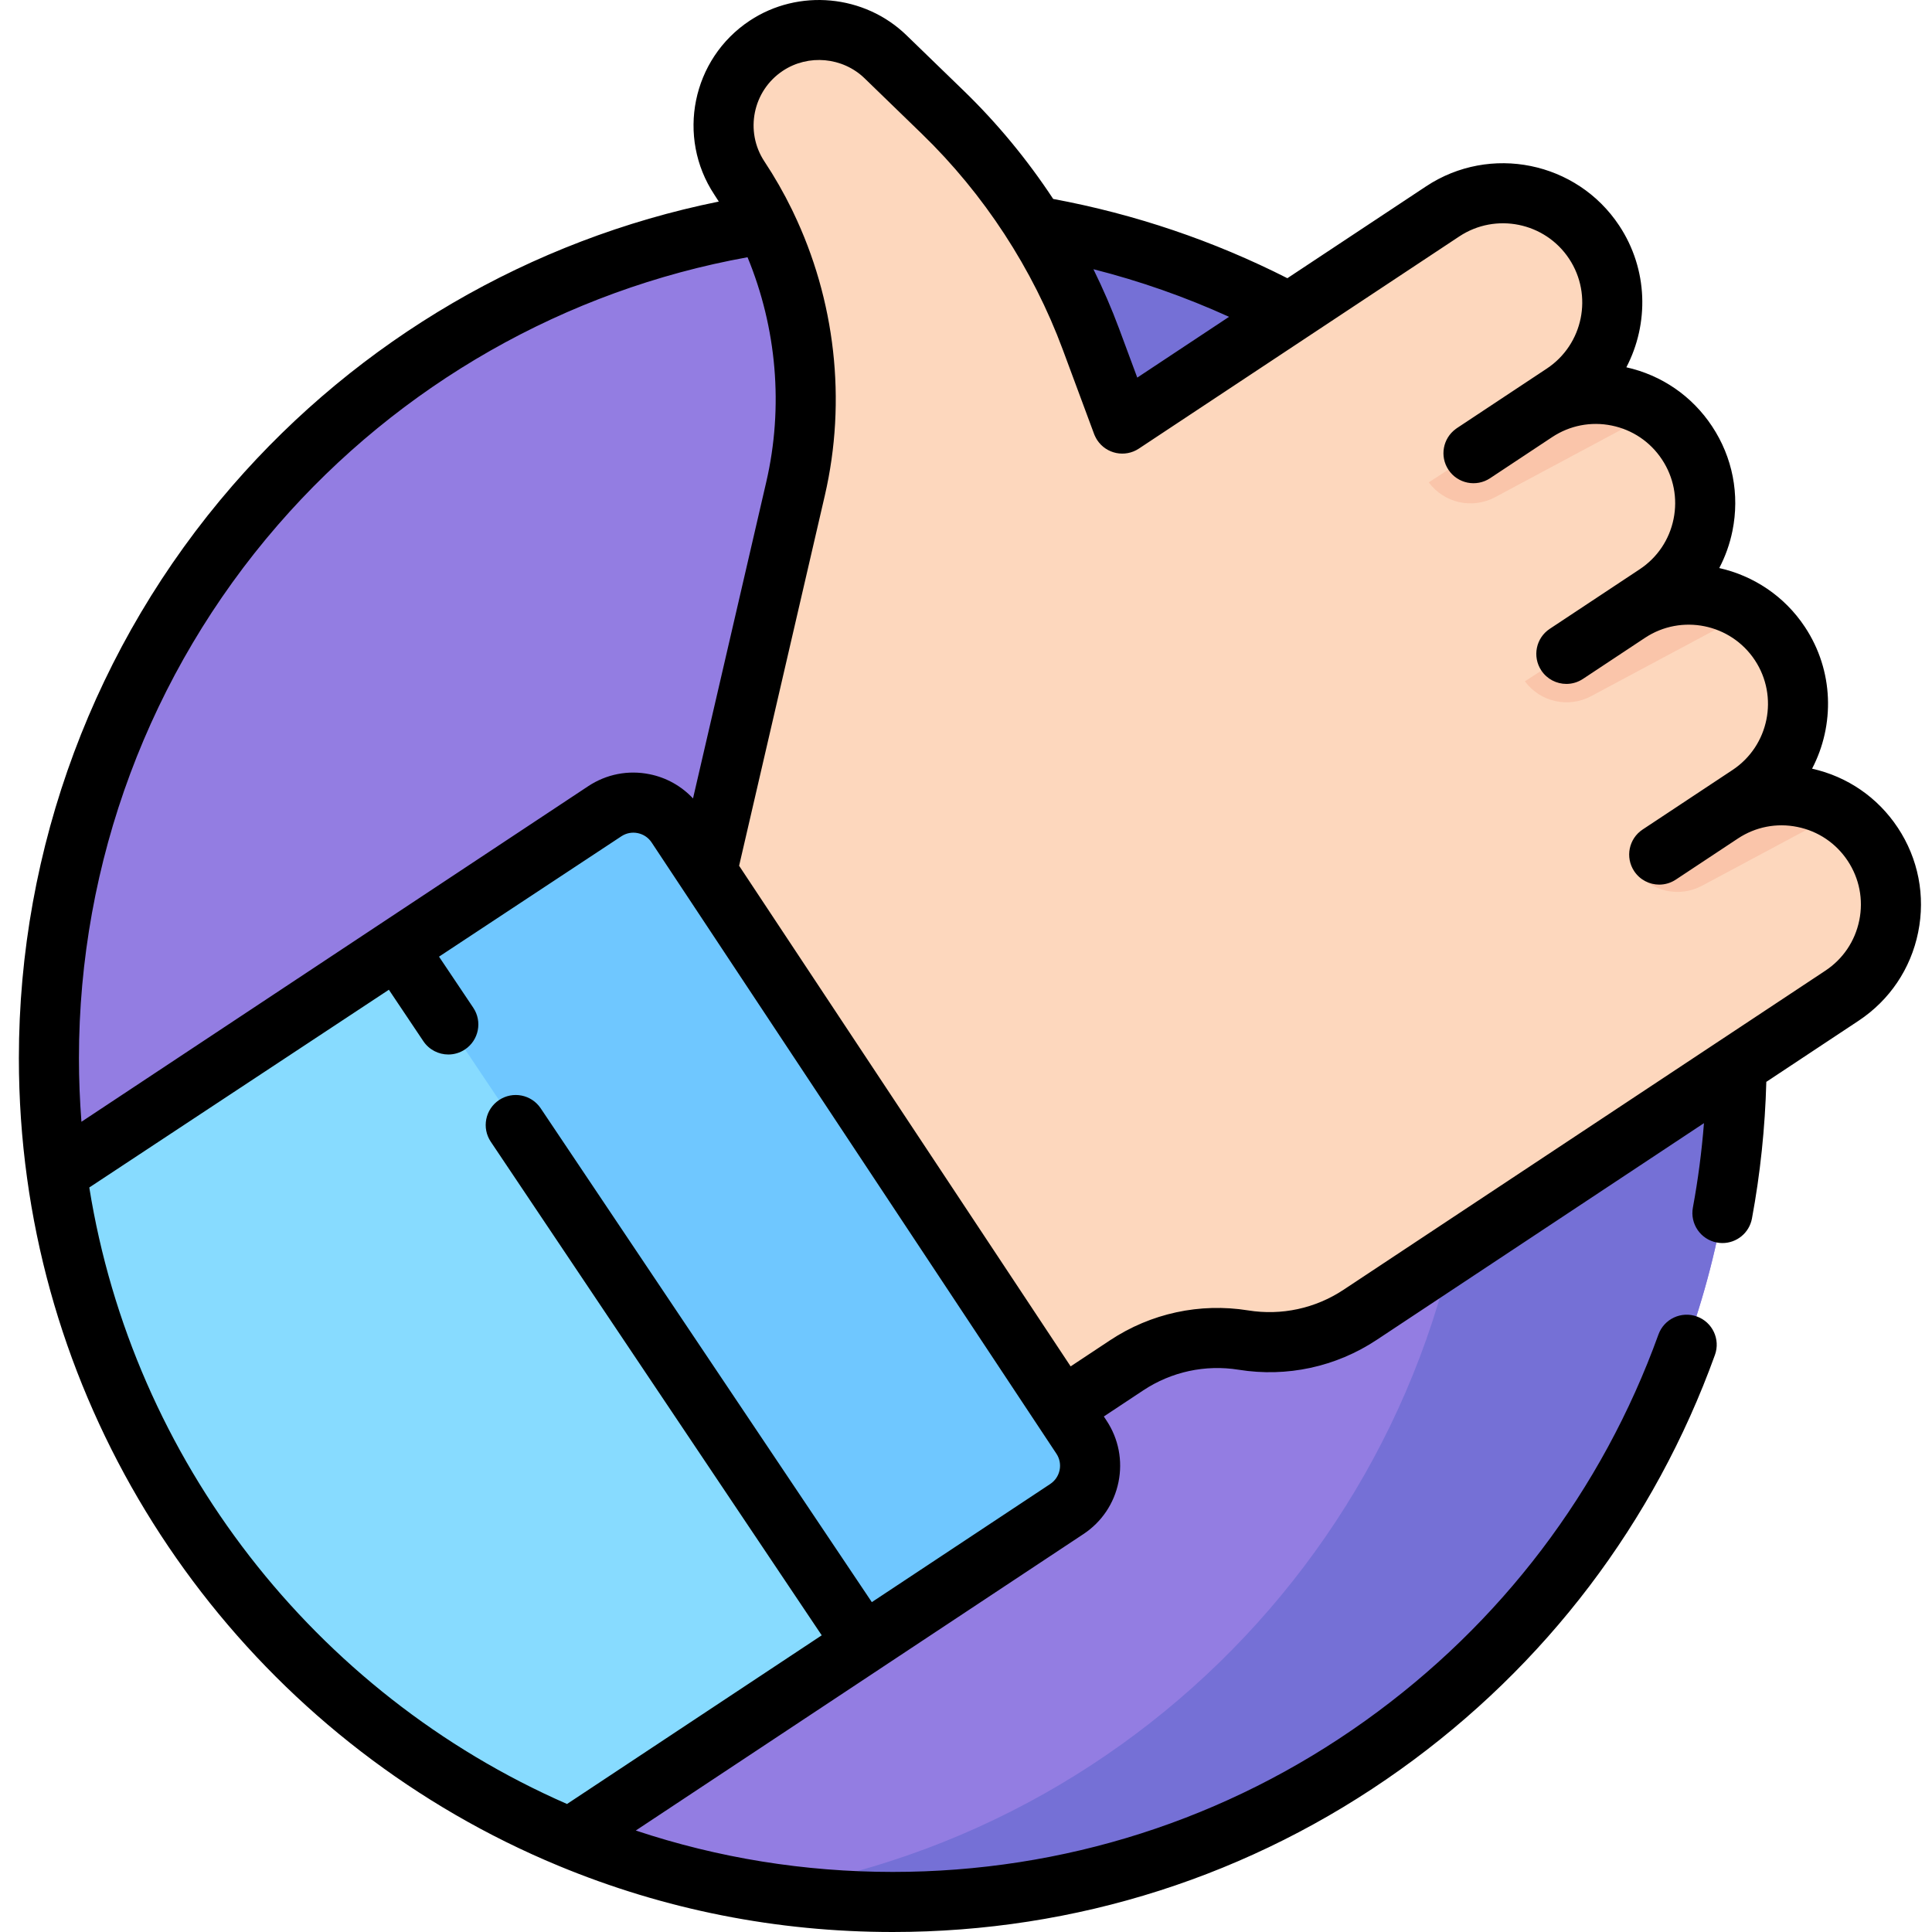
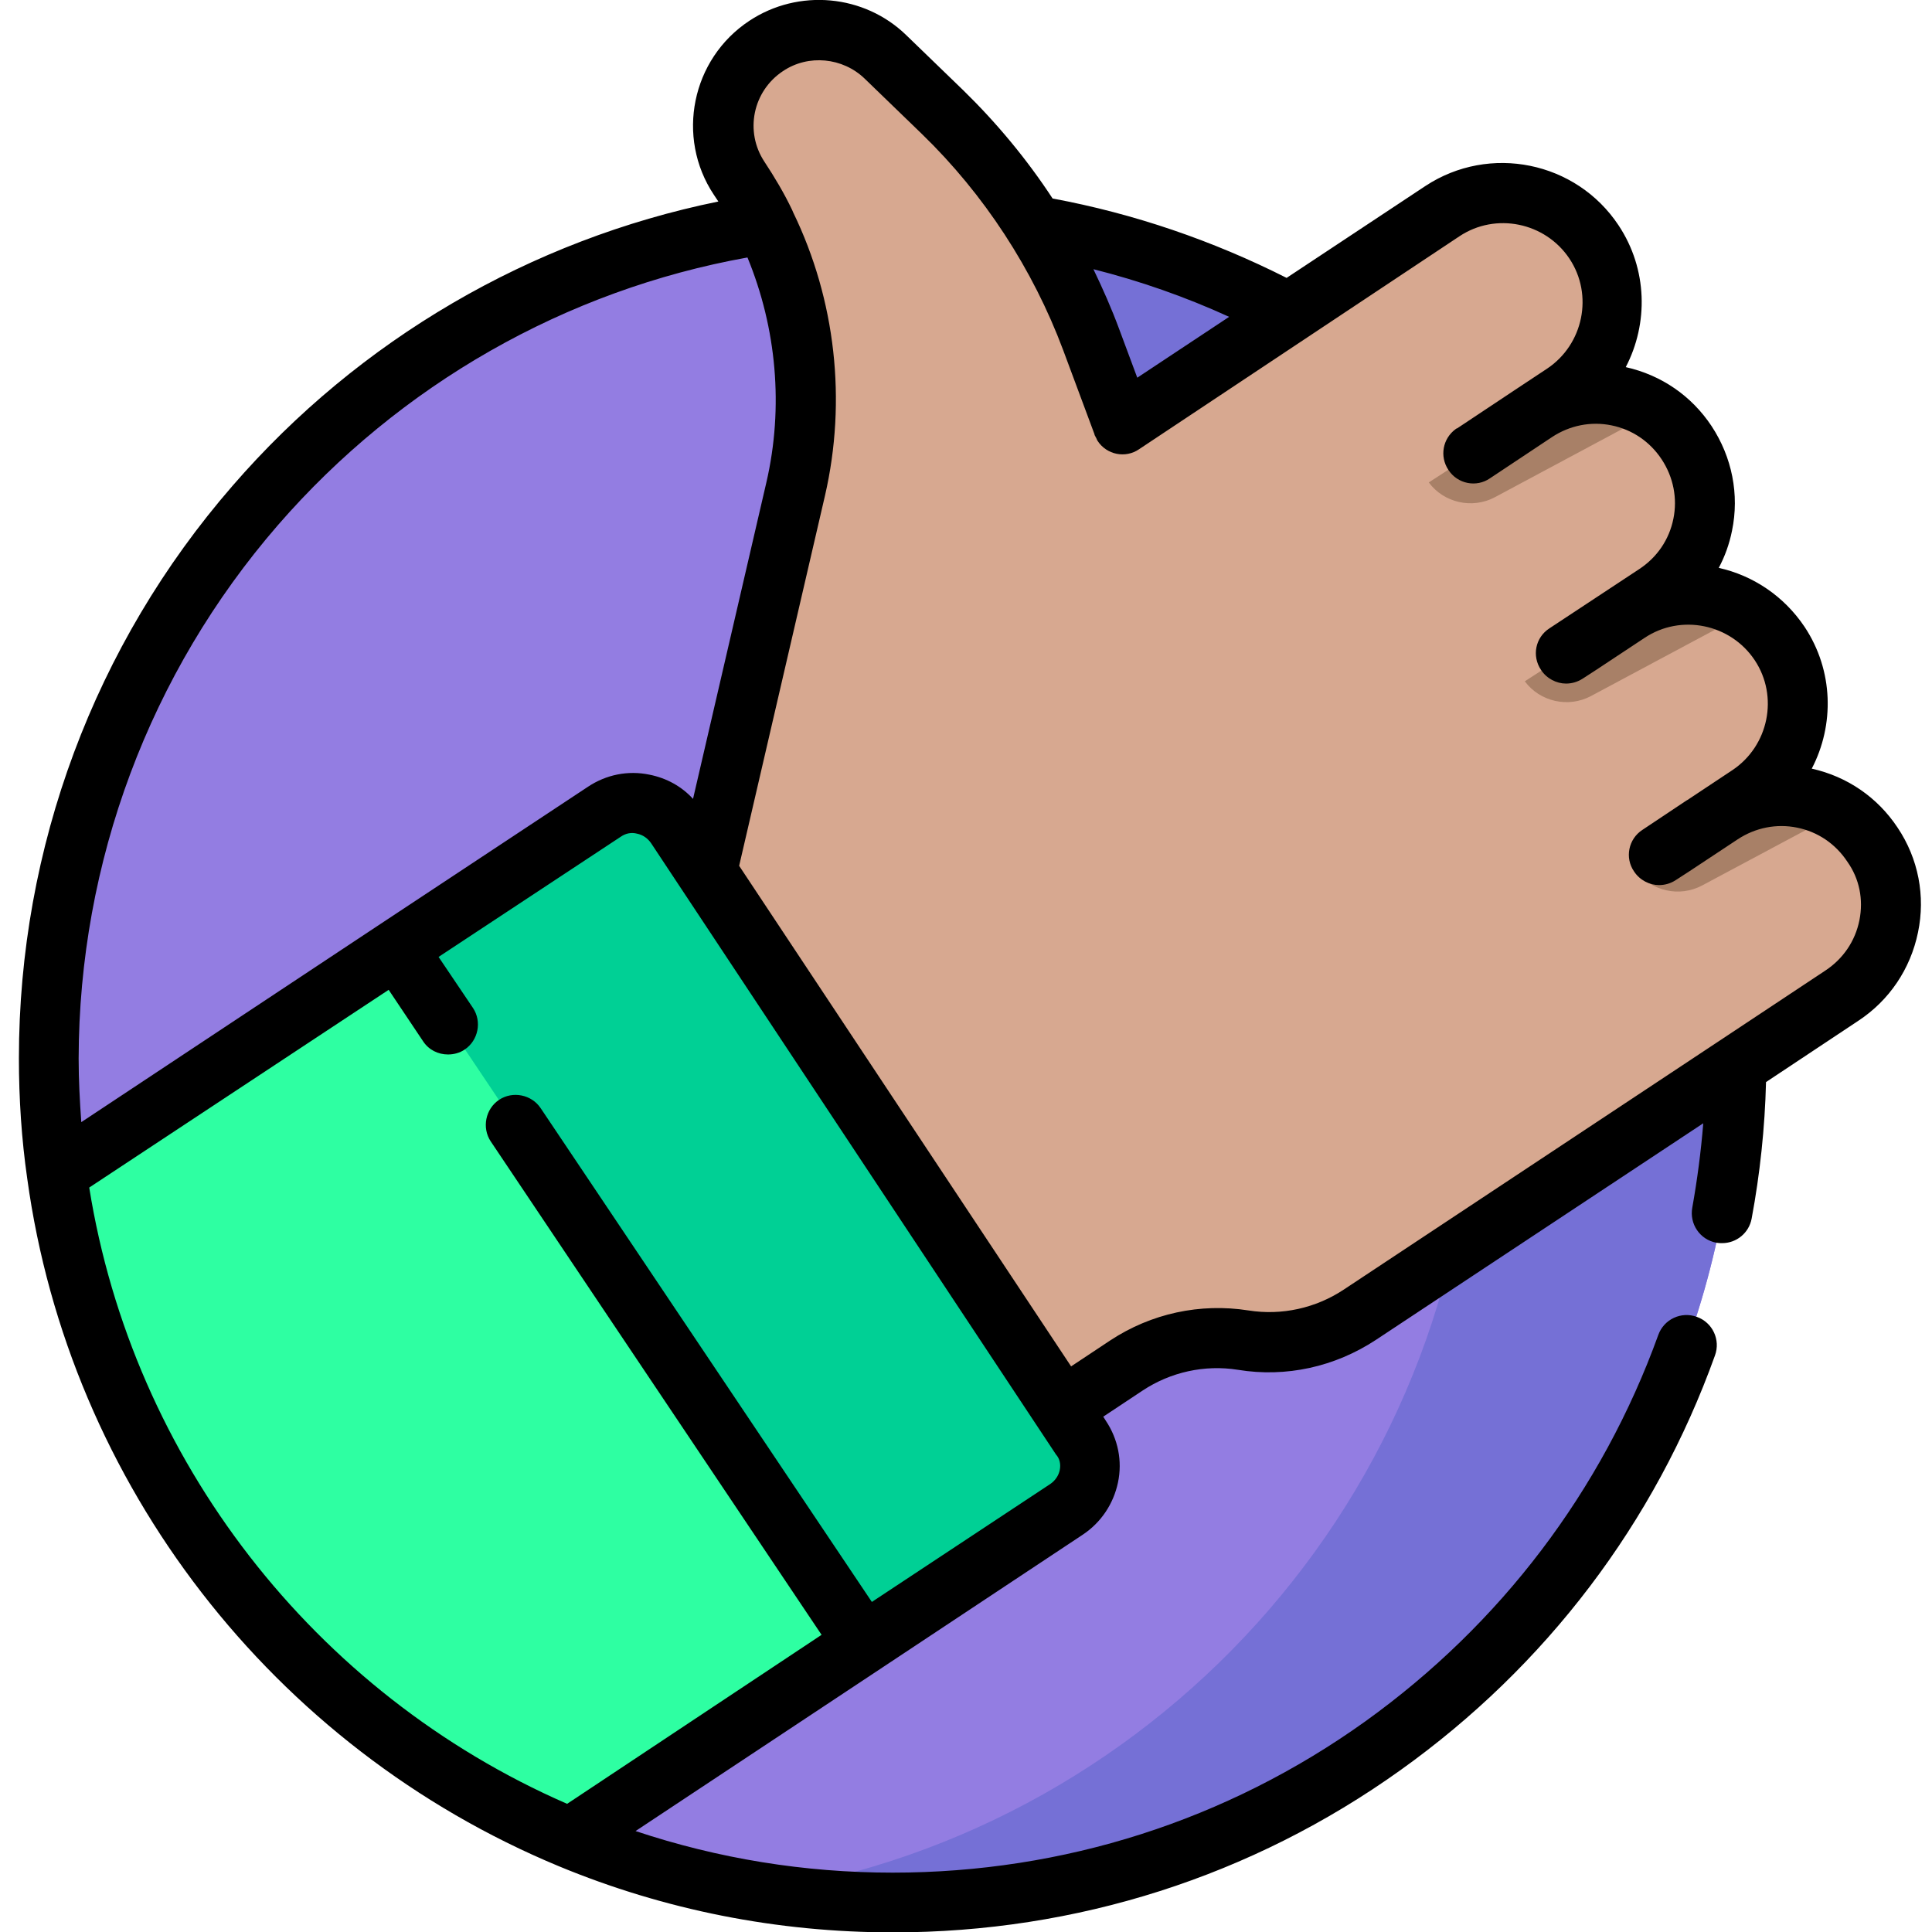
- <svg xmlns="http://www.w3.org/2000/svg" height="511pt" viewBox="-4 0 511 512" width="511pt">
-   <path d="m455.723 280.414c0 123.504-100.133 223.625-223.637 223.625-30.297 0-59.18-6.023-85.52-16.945-72.004-29.824-125.039-96.176-136.004-175.945-1.391-10.043-2.102-20.309-2.102-30.734 0-123.516 100.121-223.637 223.625-223.637 123.504 0 223.637 100.121 223.637 223.637zm0 0" fill="#937de2" />
-   <path d="m232.086 56.777c-11.824 0-23.43.926-34.758 2.691 107 16.699 188.883 109.254 188.883 220.945 0 111.676-81.875 204.227-188.863 220.93 11.32 1.766 22.918 2.695 34.738 2.695 123.504 0 223.637-100.121 223.637-223.625 0-123.516-100.133-223.637-223.637-223.637zm0 0" fill="#7570d6" />
-   <path d="m483.641 263.879-127.703 84.562c-9.098 6.027-20.117 8.418-30.891 6.695-10.797-1.719-21.844.641-30.965 6.68l-17.09 11.324-95.707-141.074 23.48-101.441c1.828-7.895 2.73-15.898 2.73-23.871 0-20.625-6.031-40.984-17.602-58.461-2.844-4.297-4.203-9.16-4.203-13.957 0-8.207 3.98-16.254 11.336-21.125 9.914-6.57 23.055-5.348 31.59 2.93l15.211 14.734c17.398 16.879 30.816 37.43 39.246 60.156l8.25 22.207 84.941-56.121c13.566-8.98 31.922-5.055 40.582 8.84 8.355 13.387 4.066 31.074-9.098 39.789-.16.105-.168.273-.117.402.074.137.234.234.414.16 3.355-1.297 6.867-1.922 10.352-1.922 5.559 0 11.07 1.602 15.785 4.648 3.246 2.102 6.121 4.895 8.395 8.32 4.383 6.625 5.691 14.395 4.258 21.613-2.254 11.379-10.52 17.238-12.145 18.344-.277.191-.352.57-.16.859 0 .012.012.02.023.02.18.258.551.332.816.16 2.312-.562 4.668-.828 7.027-.828 5.75 0 11.473 1.637 16.336 4.734 3.289 2.102 6.199 4.883 8.449 8.289 8.832 13.332 5.18 31.305-8.164 40.137-.328.223-.656.445-.984.656-.191.152-.246.395-.148.566.02.039.062.082.105.105.148.117.383.125.574-.023 8.289-2.824 17.312-1.539 24.574 3.164 3.344 2.145 6.305 5.031 8.648 8.578 8.832 13.348 5.184 31.316-8.148 40.148zm0 0" fill="#fdd7bd" />
-   <path d="m278.215 399.914-53.871 35.676-77.777 51.508c-72.004-29.828-125.039-96.176-136.004-175.949l90.262-59.773 54.945-36.387c6.324-4.195 14.859-2.453 19.051 3.883l107.277 161.977c4.195 6.34 2.453 14.863-3.883 19.066zm0 0" fill="#87dbff" />
-   <path d="m278.215 399.914-53.871 35.676-123.52-184.215 54.945-36.387c6.324-4.195 14.859-2.453 19.051 3.883l107.277 161.977c4.195 6.34 2.453 14.863-3.883 19.066zm0 0" fill="#6fc7ff" />
-   <g fill="#fac5aa">
-     <path d="m434.184 109.035-42.492 22.738c-6.031 3.219-13.504 1.539-17.559-3.949l33.5-21.676c.074.141.234.234.414.16 3.355-1.297 6.867-1.922 10.352-1.922 5.562 0 11.07 1.605 15.785 4.648zm0 0" />
-     <path d="m458.734 162.262-41.566 22.227c-6.031 3.227-13.504 1.551-17.559-3.938l33.5-21.676 1.445-.68c.18.258.551.332.816.16 2.316-.562 4.672-.828 7.027-.828 5.754 0 11.477 1.633 16.336 4.734zm0 0" />
-     <path d="m483.141 215.156-36.613 19.586c-6.016 3.215-13.492 1.539-17.555-3.949l29.02-18.777c.148.117.383.125.574-.023 8.289-2.824 17.312-1.539 24.574 3.164zm0 0" />
+ <svg xmlns="http://www.w3.org/2000/svg" version="1.1" id="Layer_1" x="0px" y="0px" viewBox="0 0 511 511" style="enable-background:new 0 0 511 511;" xml:space="preserve">
+   <style type="text/css">
+ 	.st0{fill:#937DE2;}
+ 	.st1{fill:#7570D6;}
+ 	.st2{fill:#D7A890;}
+ 	.st3{fill:#2EFFA2;}
+ 	.st4{fill:#00D095;}
+ 	.st5{fill:#A88067;}
+ </style>
+   <path class="st0" d="M459.3,279.9c0,123.3-99.9,223.2-223.2,223.2c-30.2,0-59.1-6-85.4-16.9C78.9,456.4,26,390.2,15,310.5  c-1.4-10-2.1-20.3-2.1-30.7c0-123.3,99.9-223.2,223.2-223.2S459.3,156.6,459.3,279.9z" />
+   <path class="st1" d="M236.1,56.7c-11.8,0-23.4,0.9-34.7,2.7c106.8,16.7,188.5,109,188.5,220.5c0,111.5-81.7,203.8-188.5,220.5  c11.3,1.8,22.9,2.7,34.7,2.7c123.3,0,223.2-99.9,223.2-223.2C459.3,156.6,359.4,56.7,236.1,56.7z" />
+   <path class="st2" d="M487.2,263.4l-127.5,84.4c-9.1,6-20.1,8.4-30.8,6.7c-10.8-1.7-21.8,0.6-30.9,6.7l-17.1,11.3l-95.5-140.8  l23.4-101.2c1.8-7.9,2.7-15.9,2.7-23.8c0-20.6-6-40.9-17.6-58.3c-2.8-4.3-4.2-9.1-4.2-13.9c0-8.2,4-16.2,11.3-21.1  c9.9-6.6,23-5.3,31.5,2.9l15.2,14.7c17.4,16.8,30.8,37.4,39.2,60l8.2,22.2L380,57c13.5-9,31.9-5,40.5,8.8c8.3,13.4,4.1,31-9.1,39.7  c-0.2,0.1-0.2,0.3-0.1,0.4c0.1,0.1,0.2,0.2,0.4,0.2c3.3-1.3,6.9-1.9,10.3-1.9c5.5,0,11,1.6,15.8,4.6c3.2,2.1,6.1,4.9,8.4,8.3  c4.4,6.6,5.7,14.4,4.2,21.6c-2.2,11.4-10.5,17.2-12.1,18.3c-0.3,0.2-0.4,0.6-0.2,0.9c0,0,0,0,0,0c0.2,0.3,0.5,0.3,0.8,0.2  c2.3-0.6,4.7-0.8,7-0.8c5.7,0,11.5,1.6,16.3,4.7c3.3,2.1,6.2,4.9,8.4,8.3c8.8,13.3,5.2,31.2-8.1,40.1c-0.3,0.2-0.7,0.4-1,0.7  c-0.2,0.2-0.2,0.4-0.1,0.6c0,0,0.1,0.1,0.1,0.1c0.1,0.1,0.4,0.1,0.6,0c8.3-2.8,17.3-1.5,24.5,3.2c3.3,2.1,6.3,5,8.6,8.6  C504.1,236.6,500.5,254.5,487.2,263.4z" />
+   <path class="st3" d="M282.2,399.1l-53.8,35.6l-77.6,51.4C78.9,456.4,26,390.2,15,310.5l90.1-59.7l54.8-36.3c6.3-4.2,14.8-2.4,19,3.9  L286,380.1C290.2,386.4,288.5,394.9,282.2,399.1z" />
+   <path class="st4" d="M282.2,399.1l-53.8,35.6L105.1,250.9l54.8-36.3c6.3-4.2,14.8-2.4,19,3.9L286,380.1  C290.2,386.4,288.5,394.9,282.2,399.1z" />
+   <g>
+     <path class="st5" d="M437.8,108.8l-42.4,22.7c-6,3.2-13.5,1.5-17.5-3.9l33.4-21.6c0.1,0.1,0.2,0.2,0.4,0.2   c3.3-1.3,6.9-1.9,10.3-1.9C427.6,104.2,433.1,105.8,437.8,108.8z" />
+     <path class="st5" d="M462.3,161.9l-41.5,22.2c-6,3.2-13.5,1.5-17.5-3.9l33.4-21.6l1.4-0.7c0.2,0.3,0.5,0.3,0.8,0.2   c2.3-0.6,4.7-0.8,7-0.8C451.8,157.2,457.5,158.8,462.3,161.9z" />
+     <path class="st5" d="M486.7,214.7l-36.5,19.5c-6,3.2-13.5,1.5-17.5-3.9l29-18.7c0.1,0.1,0.4,0.1,0.6,0   C470.4,208.8,479.4,210,486.7,214.7z" />
  </g>
-   <path d="m498.43 219.34c-5.309-8.016-13.355-13.539-22.711-15.633 6.035-11.543 5.789-25.945-1.898-37.551-5.469-8.262-13.719-13.598-22.699-15.617 1.602-3.055 2.785-6.352 3.492-9.828 1.961-9.668.047-19.52-5.402-27.742-5.309-8.02-13.355-13.543-22.711-15.633 6.035-11.543 5.789-25.945-1.898-37.555-11.238-16.973-34.199-21.641-51.176-10.398l-36.758 24.344c-19.594-9.938-40.434-16.988-62.062-21.004-6.836-10.379-14.785-20.027-23.684-28.652l-15.207-14.738c-11.137-10.797-28.602-12.418-41.531-3.852-15.297 10.129-19.5 30.816-9.371 46.113.398.605.789 1.215 1.176 1.824-49.848 10.086-95.277 36.539-128.902 75.301-36.488 42.066-56.586 95.941-56.586 151.699 0 10.688.73 21.395 2.176 31.816 11.137 81.02 65.105 150.84 140.84 182.219 28.086 11.641 57.887 17.547 88.562 17.547 48.582 0 95.086-14.879 134.488-43.023 38.547-27.539 67.387-65.543 83.406-109.902 1.496-4.133-.648-8.699-4.781-10.191-4.137-1.492-8.699.648-10.191 4.785-14.918 41.309-41.781 76.699-77.691 102.352-36.684 26.207-79.988 40.059-125.23 40.059-23.391 0-46.23-3.691-68.09-10.973l64.773-42.895c.004-.004.008-.004.012-.008.004 0 .004-.004.008-.008l53.832-35.648h.004c4.832-3.203 8.133-8.094 9.289-13.777 1.156-5.684.031-11.48-3.172-16.312l-.711-1.078 10.457-6.926c7.461-4.941 16.434-6.879 25.27-5.461 12.793 2.055 25.785-.758 36.582-7.91l86.734-57.438c-.594 7.523-1.57 15.004-2.934 22.359-.805 4.324 2.051 8.48 6.375 9.281.488.094.98.137 1.461.137 3.762 0 7.105-2.68 7.816-6.512 2.207-11.871 3.477-24.031 3.805-36.207l24.441-16.188c8.223-5.445 13.836-13.77 15.797-23.434 1.965-9.668.047-19.52-5.398-27.742zm-177.219-135.379-24.324 16.109-4.789-12.902c-2-5.383-4.293-10.66-6.832-15.824 12.34 3.129 24.355 7.348 35.945 12.617zm-252.098 55.191c32.316-37.254 76.336-62.297 124.492-70.98 7.727 18.719 9.578 39.633 4.961 59.566l-19.41 83.855c-3.051-3.258-7.012-5.504-11.473-6.41-5.688-1.16-11.48-.031-16.312 3.172l-54.98 36.406c-.004 0-.004 0-.008.004 0 0-.004 0-.004.004l-79.297 52.512c-.434-5.594-.66-11.23-.66-16.863 0-51.922 18.715-102.094 52.691-141.266zm207.191 250.441c-.309 1.516-1.191 2.824-2.484 3.68h.004l-47.281 31.309-87.754-130.871c-2.449-3.652-7.395-4.625-11.047-2.176-3.648 2.449-4.625 7.391-2.176 11.043l87.699 130.797-67.496 44.699c-67.07-29.336-115.066-91.289-126.605-163.379l79.391-52.402 9.137 13.633c1.539 2.289 4.055 3.527 6.621 3.527 1.523 0 3.066-.434 4.426-1.348 3.652-2.449 4.629-7.395 2.18-11.047l-9.074-13.535 48.32-31.895c1.285-.855 2.828-1.152 4.344-.844 1.516.309 2.824 1.191 3.68 2.48l107.273 161.984c.852 1.285 1.152 2.828.844 4.344zm211.922-145.684c-1.117 5.5-4.309 10.234-8.988 13.332l-27.941 18.504c-.008.004-.016.012-.027.016l-99.73 66.047c-7.461 4.941-16.434 6.883-25.27 5.461-12.789-2.051-25.781.758-36.582 7.91l-10.457 6.926-87.859-132.668 22.711-98.105c5.848-25.273 2.766-51.895-8.375-75.086-.102-.242-.211-.477-.336-.707-2.141-4.383-4.57-8.637-7.285-12.738-5.281-7.977-3.09-18.762 4.891-24.047 6.742-4.465 15.852-3.621 21.656 2.008l15.207 14.742c16.449 15.949 29.359 35.73 37.328 57.207l8.281 22.309c.016.043.031.078.047.117.02.051.043.105.062.156.059.137.113.262.172.367.16.336.336.668.547.984 2.43 3.668 7.367 4.672 11.031 2.242l84.91-56.227c9.656-6.395 22.715-3.742 29.109 5.914s3.742 22.715-5.914 29.109l-7.371 4.883s-.004 0-.008.004l-16.441 10.891c-.023.016-.039.031-.062.043-.094.066-.184.129-.258.191-3.398 2.496-4.277 7.242-1.922 10.797 2.426 3.668 7.367 4.672 11.035 2.242l16.453-10.898c4.676-3.09 10.273-4.18 15.77-3.062 5.496 1.117 10.234 4.309 13.328 8.988 3.098 4.676 4.191 10.281 3.074 15.777-1.117 5.5-4.309 10.234-8.988 13.332l-23.82 15.777c-3.668 2.426-4.672 7.363-2.242 11.031 1.531 2.312 4.062 3.566 6.645 3.566 1.508 0 3.035-.43 4.387-1.324l3.688-2.441 12.758-8.449c9.66-6.395 22.715-3.742 29.109 5.914 6.395 9.66 3.742 22.715-5.914 29.113l-11.898 7.879c-.062.039-.125.082-.188.125l-11.734 7.77c-3.668 2.426-4.672 7.367-2.242 11.035 1.531 2.312 4.062 3.566 6.645 3.566 1.508 0 3.035-.43 4.387-1.324l3.688-2.441s0-.004.004-.004l12.758-8.445c4.676-3.098 10.277-4.191 15.777-3.07 5.5 1.113 10.234 4.309 13.332 8.984 3.094 4.676 4.184 10.281 3.066 15.777zm0 0" />
+   <path d="M501.9,218.9c-5.3-8-13.3-13.5-22.7-15.6c6-11.5,5.8-25.9-1.9-37.5c-5.5-8.2-13.7-13.6-22.7-15.6c1.6-3,2.8-6.3,3.5-9.8  c2-9.6,0-19.5-5.4-27.7c-5.3-8-13.3-13.5-22.7-15.6c6-11.5,5.8-25.9-1.9-37.5c-11.2-16.9-34.1-21.6-51.1-10.4l-36.7,24.3  c-19.6-9.9-40.4-17-61.9-21c-6.8-10.4-14.8-20-23.6-28.6L239.7,9.3c-11.1-10.8-28.5-12.4-41.5-3.8c-15.3,10.1-19.5,30.8-9.4,46  c0.4,0.6,0.8,1.2,1.2,1.8C140.4,63.4,95,89.8,61.5,128.5C25,170.5,5,224.2,5,279.9c0,10.7,0.7,21.4,2.2,31.8  c11.1,80.9,65,150.5,140.6,181.9c28,11.6,57.8,17.5,88.4,17.5c48.5,0,94.9-14.8,134.2-42.9c38.5-27.5,67.3-65.4,83.2-109.7  c1.5-4.1-0.6-8.7-4.8-10.2c-4.1-1.5-8.7,0.6-10.2,4.8c-14.9,41.2-41.7,76.5-77.5,102.2c-36.6,26.2-79.8,40-125,40  c-23.3,0-46.1-3.7-68-11l64.6-42.8c0,0,0,0,0,0c0,0,0,0,0,0l53.7-35.6h0c4.8-3.2,8.1-8.1,9.3-13.8s0-11.5-3.2-16.3l-0.7-1.1  l10.4-6.9c7.4-4.9,16.4-6.9,25.2-5.5c12.8,2.1,25.7-0.8,36.5-7.9l86.6-57.3c-0.6,7.5-1.6,15-2.9,22.3c-0.8,4.3,2,8.5,6.4,9.3  c0.5,0.1,1,0.1,1.5,0.1c3.8,0,7.1-2.7,7.8-6.5c2.2-11.8,3.5-24,3.8-36.1l24.4-16.2c8.2-5.4,13.8-13.7,15.8-23.4  C509.3,237,507.4,227.1,501.9,218.9z M325.1,83.8l-24.3,16.1L296,87c-2-5.4-4.3-10.6-6.8-15.8C301.5,74.3,313.5,78.5,325.1,83.8z   M73.5,138.9c32.3-37.2,76.2-62.2,124.2-70.8c7.7,18.7,9.6,39.6,5,59.5l-19.4,83.7c-3-3.3-7-5.5-11.5-6.4c-5.7-1.2-11.5,0-16.3,3.2  l-54.9,36.3c0,0,0,0,0,0c0,0,0,0,0,0l-79.1,52.4c-0.4-5.6-0.7-11.2-0.7-16.8C20.9,228,39.6,178,73.5,138.9z M280.3,388.8  c-0.3,1.5-1.2,2.8-2.5,3.7h0l-47.2,31.2L143,293.1c-2.4-3.6-7.4-4.6-11-2.2c-3.6,2.4-4.6,7.4-2.2,11l87.5,130.5L150,477.1  C83,447.9,35.1,386,23.6,314.1l79.2-52.3l9.1,13.6c1.5,2.3,4,3.5,6.6,3.5c1.5,0,3.1-0.4,4.4-1.3c3.6-2.4,4.6-7.4,2.2-11l-9.1-13.5  l48.2-31.8c1.3-0.9,2.8-1.2,4.3-0.8c1.5,0.3,2.8,1.2,3.7,2.5l107.1,161.7C280.3,385.8,280.6,387.3,280.3,388.8z M491.8,243.4  c-1.1,5.5-4.3,10.2-9,13.3l-27.9,18.5c0,0,0,0,0,0l-99.5,65.9c-7.4,4.9-16.4,6.9-25.2,5.5c-12.8-2-25.7,0.8-36.5,7.9l-10.4,6.9  L195.5,229l22.7-97.9c5.8-25.2,2.8-51.8-8.4-74.9c-0.1-0.2-0.2-0.5-0.3-0.7c-2.1-4.4-4.6-8.6-7.3-12.7c-5.3-8-3.1-18.7,4.9-24  c6.7-4.5,15.8-3.6,21.6,2l15.2,14.7c16.4,15.9,29.3,35.7,37.3,57.1l8.3,22.3c0,0,0,0.1,0,0.1c0,0.1,0,0.1,0.1,0.2  c0.1,0.1,0.1,0.3,0.2,0.4c0.2,0.3,0.3,0.7,0.5,1c2.4,3.7,7.4,4.7,11,2.2L386,62.5c9.6-6.4,22.7-3.7,29.1,5.9s3.7,22.7-5.9,29.1  l-7.4,4.9c0,0,0,0,0,0l-16.4,10.9c0,0,0,0-0.1,0c-0.1,0.1-0.2,0.1-0.3,0.2c-3.4,2.5-4.3,7.2-1.9,10.8c2.4,3.7,7.4,4.7,11,2.2  l16.4-10.9c4.7-3.1,10.3-4.2,15.7-3.1c5.5,1.1,10.2,4.3,13.3,9c3.1,4.7,4.2,10.3,3.1,15.7c-1.1,5.5-4.3,10.2-9,13.3l-23.8,15.7  c-3.7,2.4-4.7,7.3-2.2,11c1.5,2.3,4.1,3.6,6.6,3.6c1.5,0,3-0.4,4.4-1.3l3.7-2.4l12.7-8.4c9.6-6.4,22.7-3.7,29.1,5.9  c6.4,9.6,3.7,22.7-5.9,29.1l-11.9,7.9c-0.1,0-0.1,0.1-0.2,0.1l-11.7,7.8c-3.7,2.4-4.7,7.4-2.2,11c1.5,2.3,4.1,3.6,6.6,3.6  c1.5,0,3-0.4,4.4-1.3l3.7-2.4c0,0,0,0,0,0l12.7-8.4c4.7-3.1,10.3-4.2,15.7-3.1c5.5,1.1,10.2,4.3,13.3,9  C491.8,232.4,492.9,237.9,491.8,243.4z" />
</svg>
